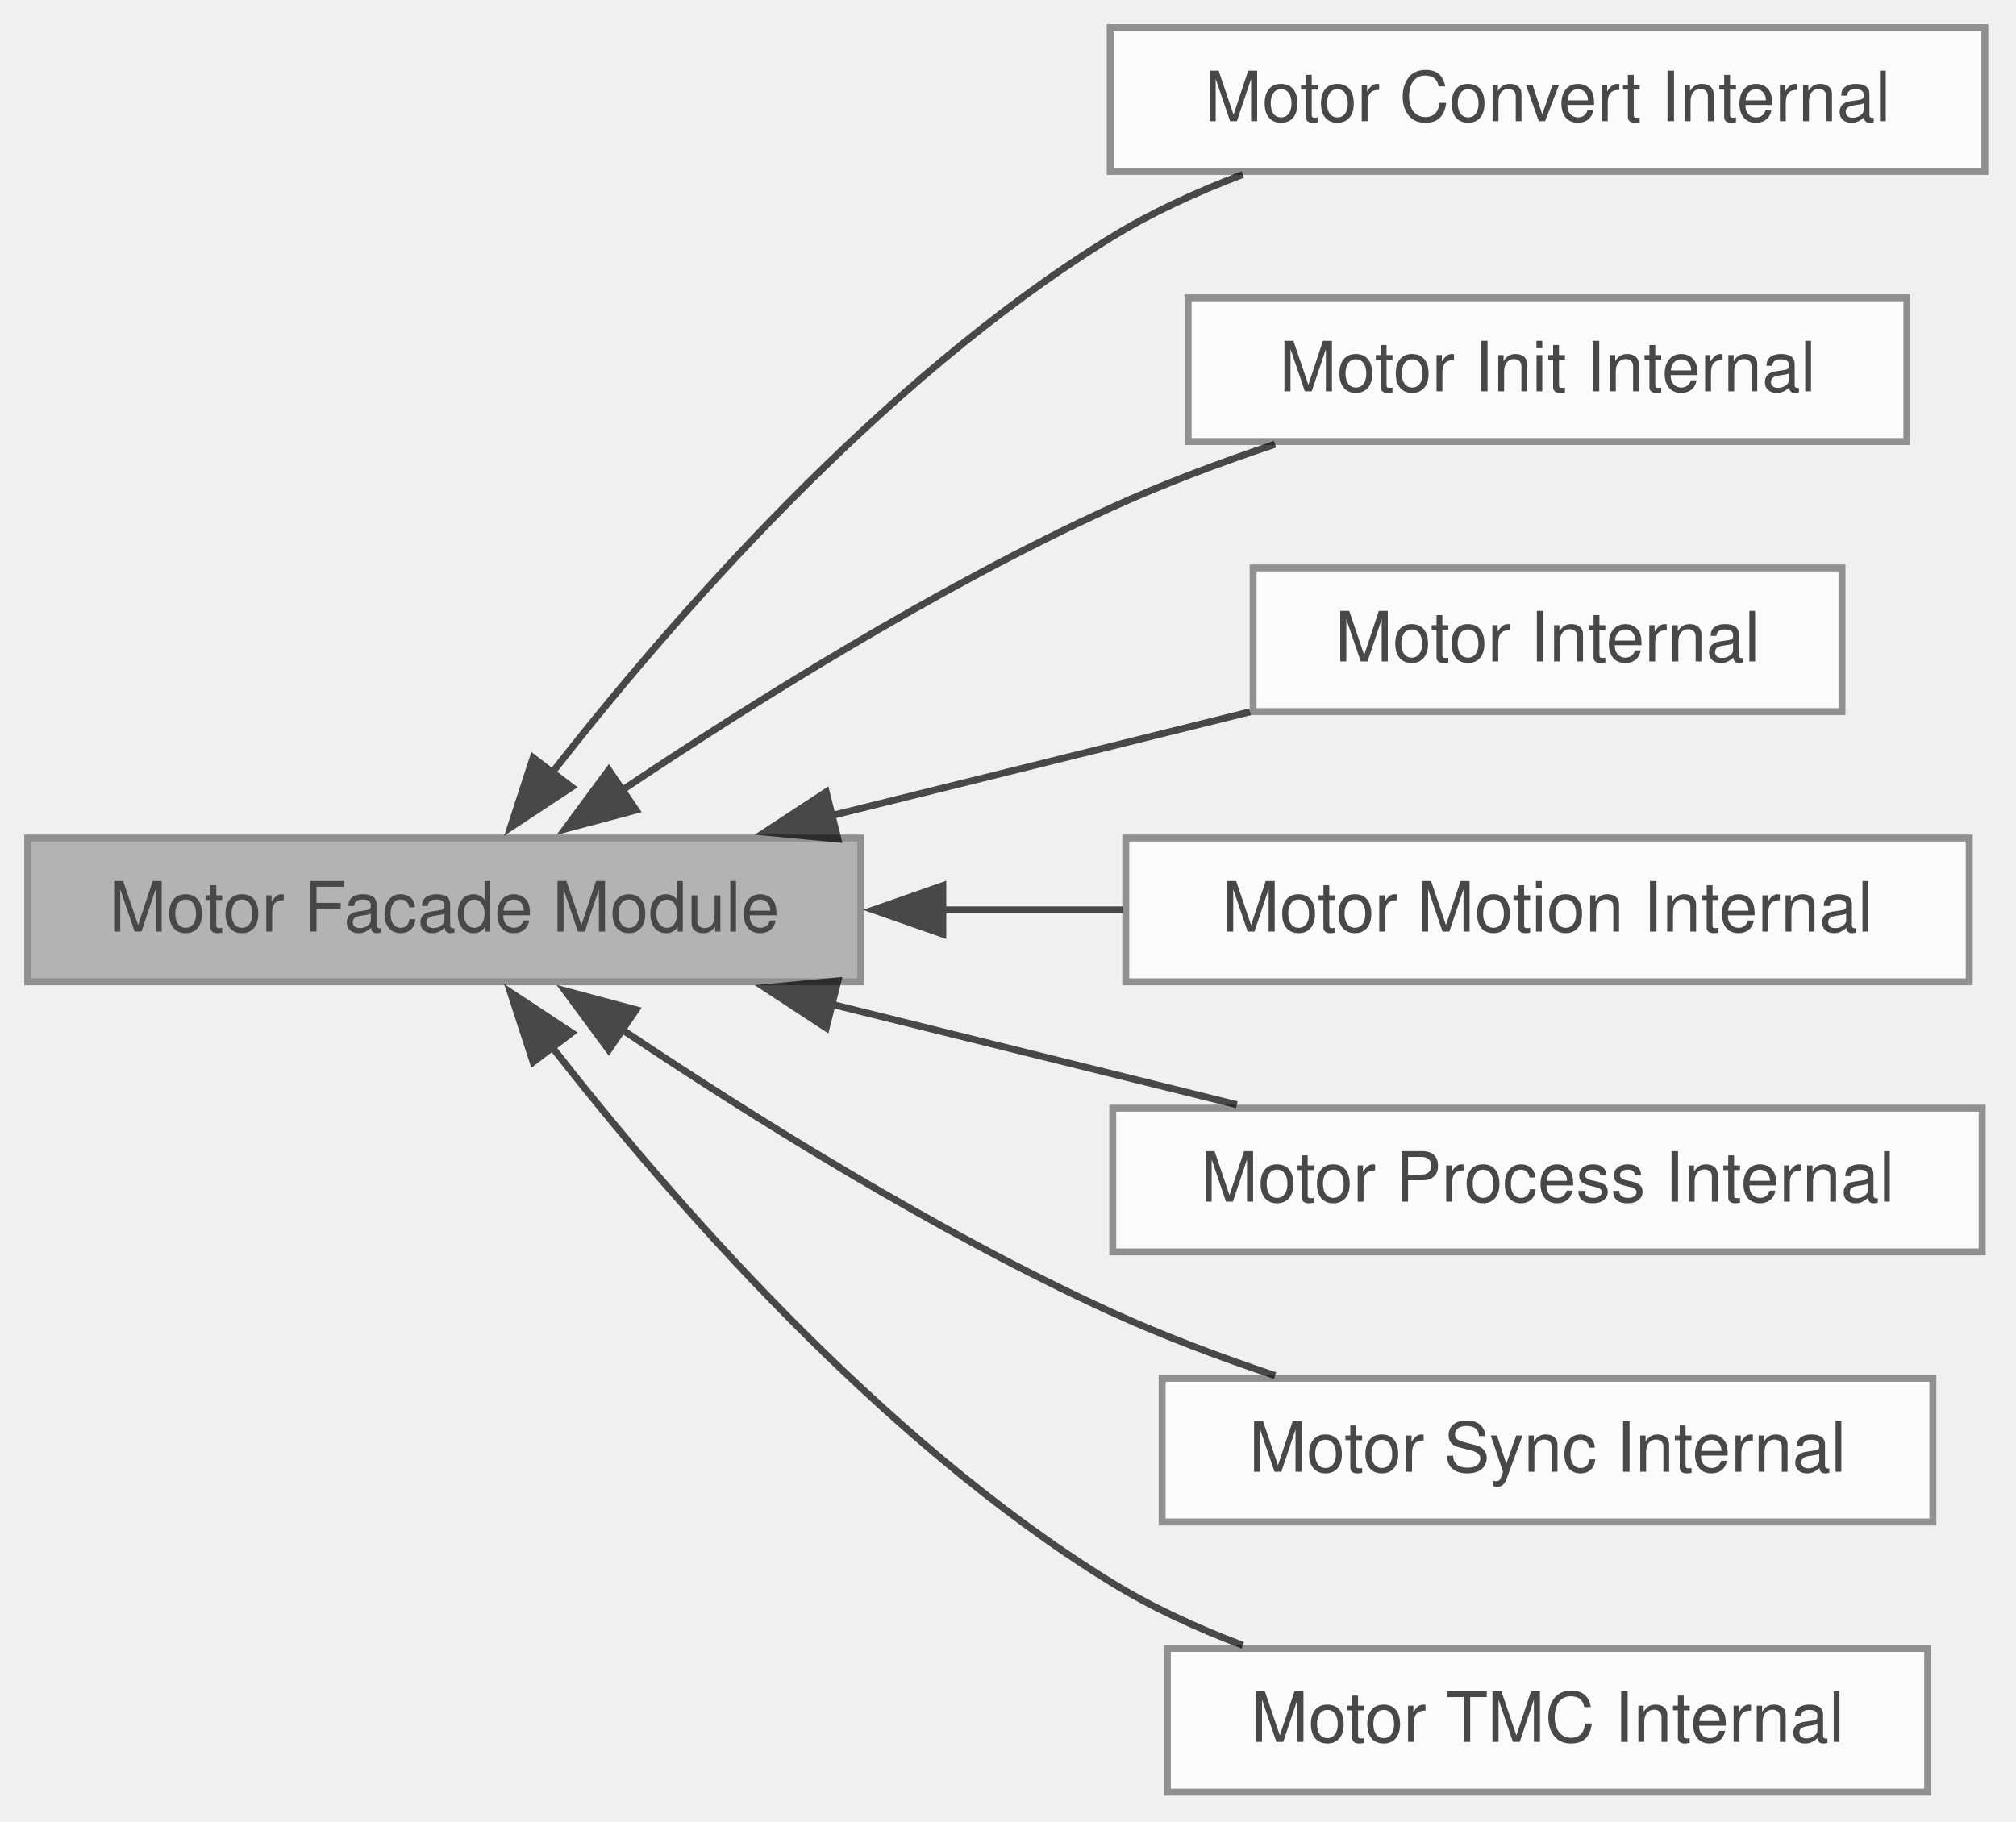
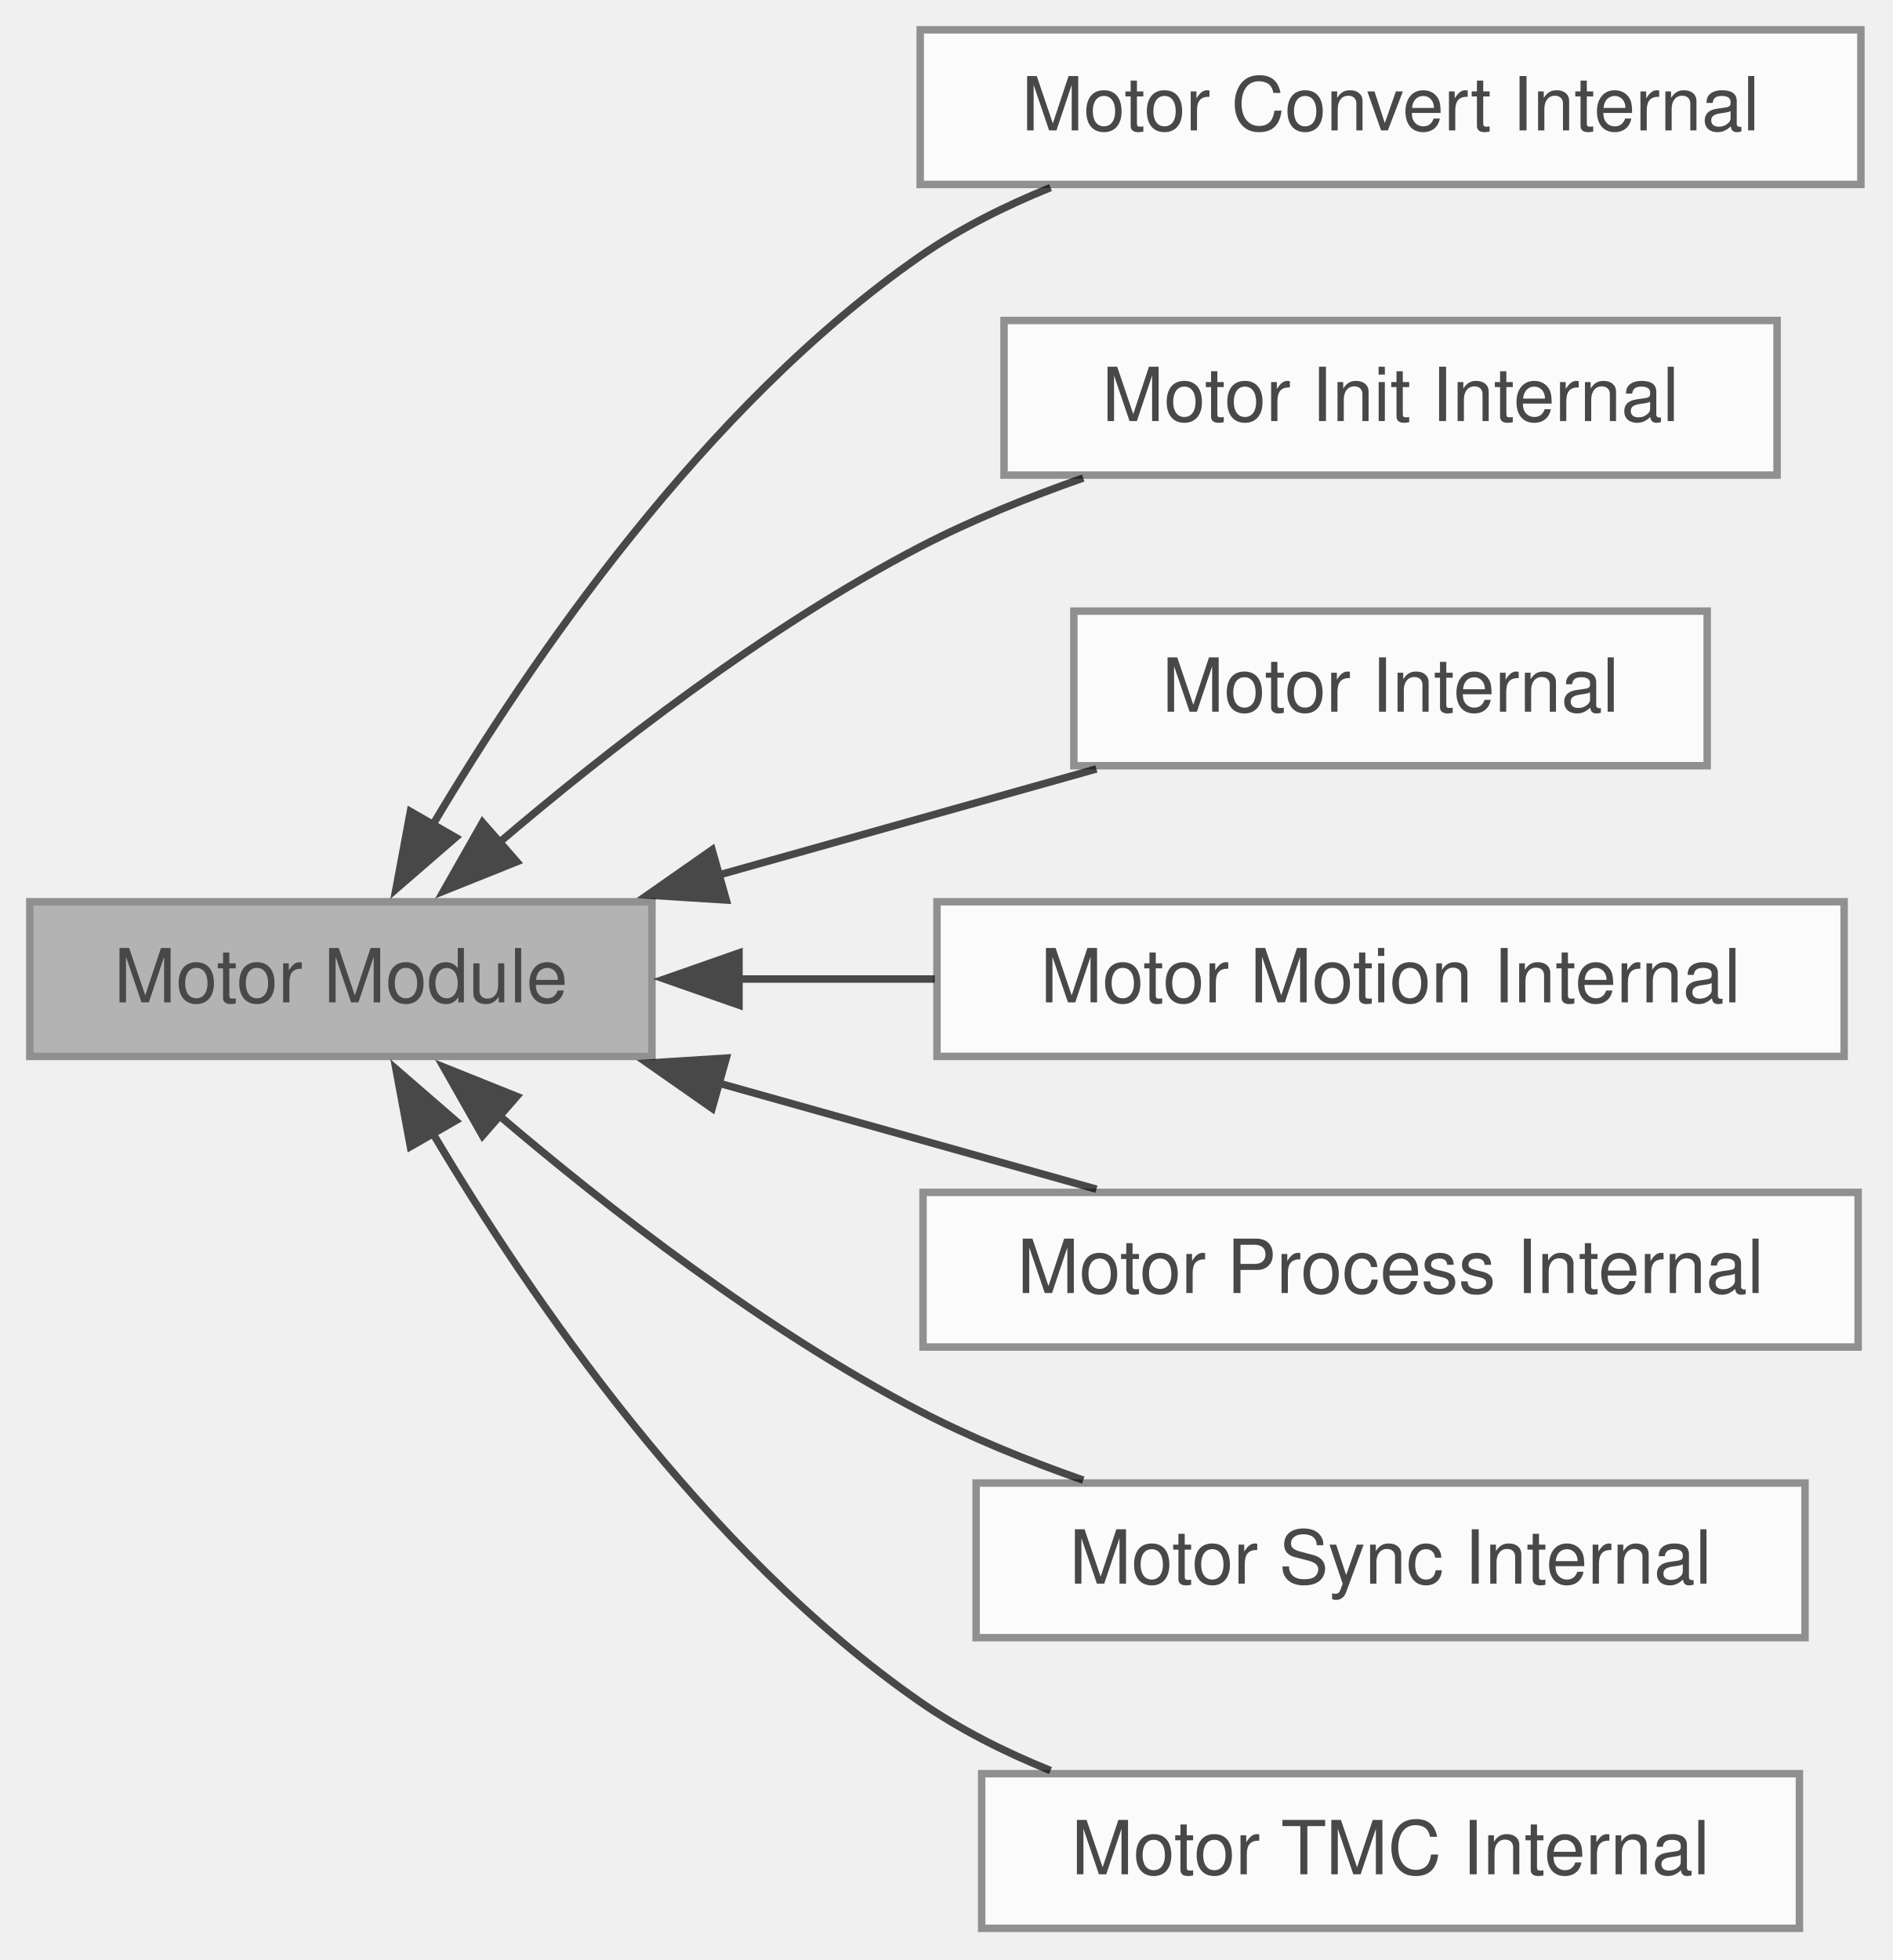
- <svg xmlns="http://www.w3.org/2000/svg" xmlns:xlink="http://www.w3.org/1999/xlink" width="291pt" height="263pt" viewBox="0.00 0.00 291.00 263.00">
+ <svg xmlns="http://www.w3.org/2000/svg" xmlns:xlink="http://www.w3.org/1999/xlink" width="254pt" height="263pt" viewBox="0.00 0.00 254.00 263.00">
  <svg id="main" version="1.1" xml:space="preserve">
    <style type="text/css">
.node, .edge {opacity: 0.7;}
.node.selected, .edge.selected {opacity: 1;}
.edge:hover path { stroke: red; }
.edge:hover polygon { stroke: red; fill: red; }
</style>
    <svg id="graph" class="graph">
      <g id="graph0" class="graph" transform="scale(1 1) rotate(0) translate(4 258.75)">
        <g id="Node000002" class="node">
          <g id="a_Node000002">
            <a xlink:href="group__MOTOR__Convert__Internal.html" target="_top" xlink:title="Internal helpers for converting between step and angle domains.">
-               <polygon fill="white" stroke="#666666" points="282.5,-254.75 156.25,-254.75 156.25,-234 282.5,-234 282.5,-254.75" />
-               <text xml:space="preserve" text-anchor="middle" x="219.38" y="-241.25" font-family="Helvetica,sans-Serif" font-size="10.00">Motor Convert Internal</text>
+               <polygon fill="white" stroke="#666666" points="245.75,-254.75 119.5,-254.75 119.5,-234 245.75,-234 245.75,-254.75" />
+               <text xml:space="preserve" text-anchor="middle" x="182.62" y="-241.25" font-family="Helvetica,sans-Serif" font-size="10.00">Motor Convert Internal</text>
            </a>
          </g>
        </g>
        <g id="Node000001" class="node">
          <g id="a_Node000001">
            <a xlink:title="Public task-safe motor API for queued motion and driver commands.">
-               <polygon fill="#999999" stroke="#666666" points="120.25,-137.75 0,-137.75 0,-117 120.25,-117 120.25,-137.75" />
-               <text xml:space="preserve" text-anchor="middle" x="60.12" y="-124.25" font-family="Helvetica,sans-Serif" font-size="10.00">Motor Facade Module</text>
+               <polygon fill="#999999" stroke="#666666" points="83.5,-137.75 0,-137.75 0,-117 83.5,-117 83.5,-137.75" />
+               <text xml:space="preserve" text-anchor="middle" x="41.75" y="-124.25" font-family="Helvetica,sans-Serif" font-size="10.00">Motor Module</text>
            </a>
          </g>
        </g>
        <g id="edge1" class="edge">
-           <path fill="none" stroke="black" d="M75.62,-147.09C92.65,-168.91 122.84,-203.74 156.25,-224.38 162.13,-228.01 168.74,-231.04 175.39,-233.56" />
-           <polygon fill="black" stroke="black" points="78.52,-145.11 69.68,-139.27 72.95,-149.35 78.52,-145.11" />
+           <path fill="none" stroke="black" d="M54.09,-148.08C67.13,-170.04 90.52,-204.27 119.5,-224.38 124.81,-228.06 130.83,-231.09 136.99,-233.58" />
+           <polygon fill="black" stroke="black" points="57.15,-146.38 49.14,-139.44 51.08,-149.86 57.15,-146.38" />
        </g>
        <g id="Node000003" class="node">
          <g id="a_Node000003">
            <a xlink:href="group__MOTOR__Init__Internal.html" target="_top" xlink:title="Internal helpers for creating and configuring motor handles.">
-               <polygon fill="white" stroke="#666666" points="271.25,-215.75 167.5,-215.75 167.5,-195 271.25,-195 271.25,-215.75" />
-               <text xml:space="preserve" text-anchor="middle" x="219.38" y="-202.25" font-family="Helvetica,sans-Serif" font-size="10.00">Motor Init Internal</text>
+               <polygon fill="white" stroke="#666666" points="234.5,-215.75 130.75,-215.75 130.75,-195 234.5,-195 234.5,-215.75" />
+               <text xml:space="preserve" text-anchor="middle" x="182.62" y="-202.25" font-family="Helvetica,sans-Serif" font-size="10.00">Motor Init Internal</text>
            </a>
          </g>
        </g>
        <g id="edge2" class="edge">
-           <path fill="none" stroke="black" d="M85.83,-144.68C104.52,-157.2 131.17,-173.89 156.25,-185.38 163.77,-188.82 172.05,-191.93 180.05,-194.61" />
-           <polygon fill="black" stroke="black" points="87.81,-141.79 77.57,-139.05 83.87,-147.58 87.81,-141.79" />
+           <path fill="none" stroke="black" d="M62.72,-145.46C77.51,-158.07 98.64,-174.53 119.5,-185.38 126.34,-188.93 133.92,-192 141.38,-194.61" />
+           <polygon fill="black" stroke="black" points="65.36,-143.12 55.53,-139.18 60.76,-148.39 65.36,-143.12" />
        </g>
        <g id="Node000004" class="node">
          <g id="a_Node000004">
            <a xlink:href="group__MOTOR__Internal.html" target="_top" xlink:title="Internal command types, queue payloads, and shared subsystem state.">
-               <polygon fill="white" stroke="#666666" points="261.88,-176.75 176.88,-176.75 176.88,-156 261.88,-156 261.88,-176.75" />
-               <text xml:space="preserve" text-anchor="middle" x="219.38" y="-163.25" font-family="Helvetica,sans-Serif" font-size="10.00">Motor Internal</text>
+               <polygon fill="white" stroke="#666666" points="225.12,-176.75 140.12,-176.75 140.12,-156 225.12,-156 225.12,-176.75" />
+               <text xml:space="preserve" text-anchor="middle" x="182.62" y="-163.25" font-family="Helvetica,sans-Serif" font-size="10.00">Motor Internal</text>
            </a>
          </g>
        </g>
        <g id="edge3" class="edge">
-           <path fill="none" stroke="black" d="M115.99,-140.98C135.82,-145.9 157.88,-151.37 176.43,-155.97" />
-           <polygon fill="black" stroke="black" points="116.95,-137.61 106.4,-138.6 115.26,-144.41 116.95,-137.61" />
+           <path fill="none" stroke="black" d="M92.15,-141.25C108.91,-145.96 127.37,-151.14 143.15,-155.57" />
+           <polygon fill="black" stroke="black" points="93.47,-137.98 82.89,-138.65 91.57,-144.72 93.47,-137.98" />
        </g>
        <g id="Node000005" class="node">
          <g id="a_Node000005">
            <a xlink:href="group__MOTOR__Motion__Internal.html" target="_top" xlink:title="Internal handlers for movement-related motor commands.">
-               <polygon fill="white" stroke="#666666" points="280.25,-137.75 158.5,-137.75 158.5,-117 280.25,-117 280.25,-137.75" />
-               <text xml:space="preserve" text-anchor="middle" x="219.38" y="-124.25" font-family="Helvetica,sans-Serif" font-size="10.00">Motor Motion Internal</text>
+               <polygon fill="white" stroke="#666666" points="243.5,-137.75 121.75,-137.75 121.75,-117 243.5,-117 243.5,-137.75" />
+               <text xml:space="preserve" text-anchor="middle" x="182.62" y="-124.25" font-family="Helvetica,sans-Serif" font-size="10.00">Motor Motion Internal</text>
            </a>
          </g>
        </g>
        <g id="edge4" class="edge">
-           <path fill="none" stroke="black" d="M131.93,-127.38C140.66,-127.38 149.51,-127.38 158.06,-127.38" />
-           <polygon fill="black" stroke="black" points="132.09,-123.88 122.09,-127.38 132.09,-130.88 132.09,-123.88" />
+           <path fill="none" stroke="black" d="M95.11,-127.38C103.7,-127.38 112.67,-127.38 121.44,-127.38" />
+           <polygon fill="black" stroke="black" points="95.18,-123.88 85.18,-127.38 95.18,-130.88 95.18,-123.88" />
        </g>
        <g id="Node000006" class="node">
          <g id="a_Node000006">
            <a xlink:href="group__MOTOR__Process__Internal.html" target="_top" xlink:title="Internal queue send/dequeue and command dispatch logic.">
-               <polygon fill="white" stroke="#666666" points="282.12,-98.75 156.62,-98.75 156.62,-78 282.12,-78 282.12,-98.75" />
-               <text xml:space="preserve" text-anchor="middle" x="219.38" y="-85.25" font-family="Helvetica,sans-Serif" font-size="10.00">Motor Process Internal</text>
+               <polygon fill="white" stroke="#666666" points="245.38,-98.75 119.88,-98.75 119.88,-78 245.38,-78 245.38,-98.75" />
+               <text xml:space="preserve" text-anchor="middle" x="182.62" y="-85.25" font-family="Helvetica,sans-Serif" font-size="10.00">Motor Process Internal</text>
            </a>
          </g>
        </g>
        <g id="edge5" class="edge">
-           <path fill="none" stroke="black" d="M115.94,-113.78C135.11,-109.03 156.37,-103.75 174.53,-99.25" />
-           <polygon fill="black" stroke="black" points="115.26,-110.34 106.4,-116.15 116.95,-117.14 115.26,-110.34" />
+           <path fill="none" stroke="black" d="M92.15,-113.5C108.91,-108.79 127.37,-103.61 143.15,-99.18" />
+           <polygon fill="black" stroke="black" points="91.57,-110.03 82.89,-116.1 93.47,-116.77 91.57,-110.03" />
        </g>
        <g id="Node000007" class="node">
          <g id="a_Node000007">
            <a xlink:href="group__MOTOR__Sync__Internal.html" target="_top" xlink:title="Internal synchronized movement command handlers.">
-               <polygon fill="white" stroke="#666666" points="275,-59.75 163.75,-59.75 163.75,-39 275,-39 275,-59.75" />
-               <text xml:space="preserve" text-anchor="middle" x="219.38" y="-46.25" font-family="Helvetica,sans-Serif" font-size="10.00">Motor Sync Internal</text>
+               <polygon fill="white" stroke="#666666" points="238.25,-59.75 127,-59.75 127,-39 238.25,-39 238.25,-59.75" />
+               <text xml:space="preserve" text-anchor="middle" x="182.62" y="-46.25" font-family="Helvetica,sans-Serif" font-size="10.00">Motor Sync Internal</text>
            </a>
          </g>
        </g>
        <g id="edge6" class="edge">
-           <path fill="none" stroke="black" d="M85.83,-110.07C104.52,-97.55 131.17,-80.86 156.25,-69.38 163.77,-65.93 172.05,-62.82 180.05,-60.14" />
-           <polygon fill="black" stroke="black" points="83.87,-107.17 77.57,-115.7 87.81,-112.96 83.87,-107.17" />
+           <path fill="none" stroke="black" d="M62.72,-109.29C77.51,-96.68 98.64,-80.22 119.5,-69.38 126.34,-65.82 133.92,-62.75 141.38,-60.14" />
+           <polygon fill="black" stroke="black" points="60.76,-106.36 55.53,-115.57 65.36,-111.63 60.76,-106.36" />
        </g>
        <g id="Node000008" class="node">
          <g id="a_Node000008">
            <a xlink:href="group__MOTOR__TMC__Internal.html" target="_top" xlink:title="Internal handlers for TMC current and freewheeling commands.">
-               <polygon fill="white" stroke="#666666" points="274.25,-20.75 164.5,-20.75 164.5,0 274.25,0 274.25,-20.75" />
-               <text xml:space="preserve" text-anchor="middle" x="219.38" y="-7.25" font-family="Helvetica,sans-Serif" font-size="10.00">Motor TMC Internal</text>
+               <polygon fill="white" stroke="#666666" points="237.5,-20.75 127.75,-20.75 127.75,0 237.5,0 237.5,-20.75" />
+               <text xml:space="preserve" text-anchor="middle" x="182.62" y="-7.25" font-family="Helvetica,sans-Serif" font-size="10.00">Motor TMC Internal</text>
            </a>
          </g>
        </g>
        <g id="edge7" class="edge">
-           <path fill="none" stroke="black" d="M75.62,-107.66C92.65,-85.84 122.84,-51.01 156.25,-30.38 162.13,-26.74 168.74,-23.71 175.39,-21.19" />
-           <polygon fill="black" stroke="black" points="72.95,-105.4 69.68,-115.48 78.52,-109.64 72.95,-105.4" />
+           <path fill="none" stroke="black" d="M54.09,-106.67C67.13,-84.71 90.52,-50.48 119.5,-30.38 124.81,-26.69 130.83,-23.66 136.99,-21.17" />
+           <polygon fill="black" stroke="black" points="51.08,-104.89 49.14,-115.31 57.15,-108.37 51.08,-104.89" />
        </g>
      </g>
    </svg>
  </svg>
  <style type="text/css">

[data-mouse-over-selected='false'] { opacity: 0.7; }
[data-mouse-over-selected='true']  { opacity: 1.0; }

</style>
</svg>
